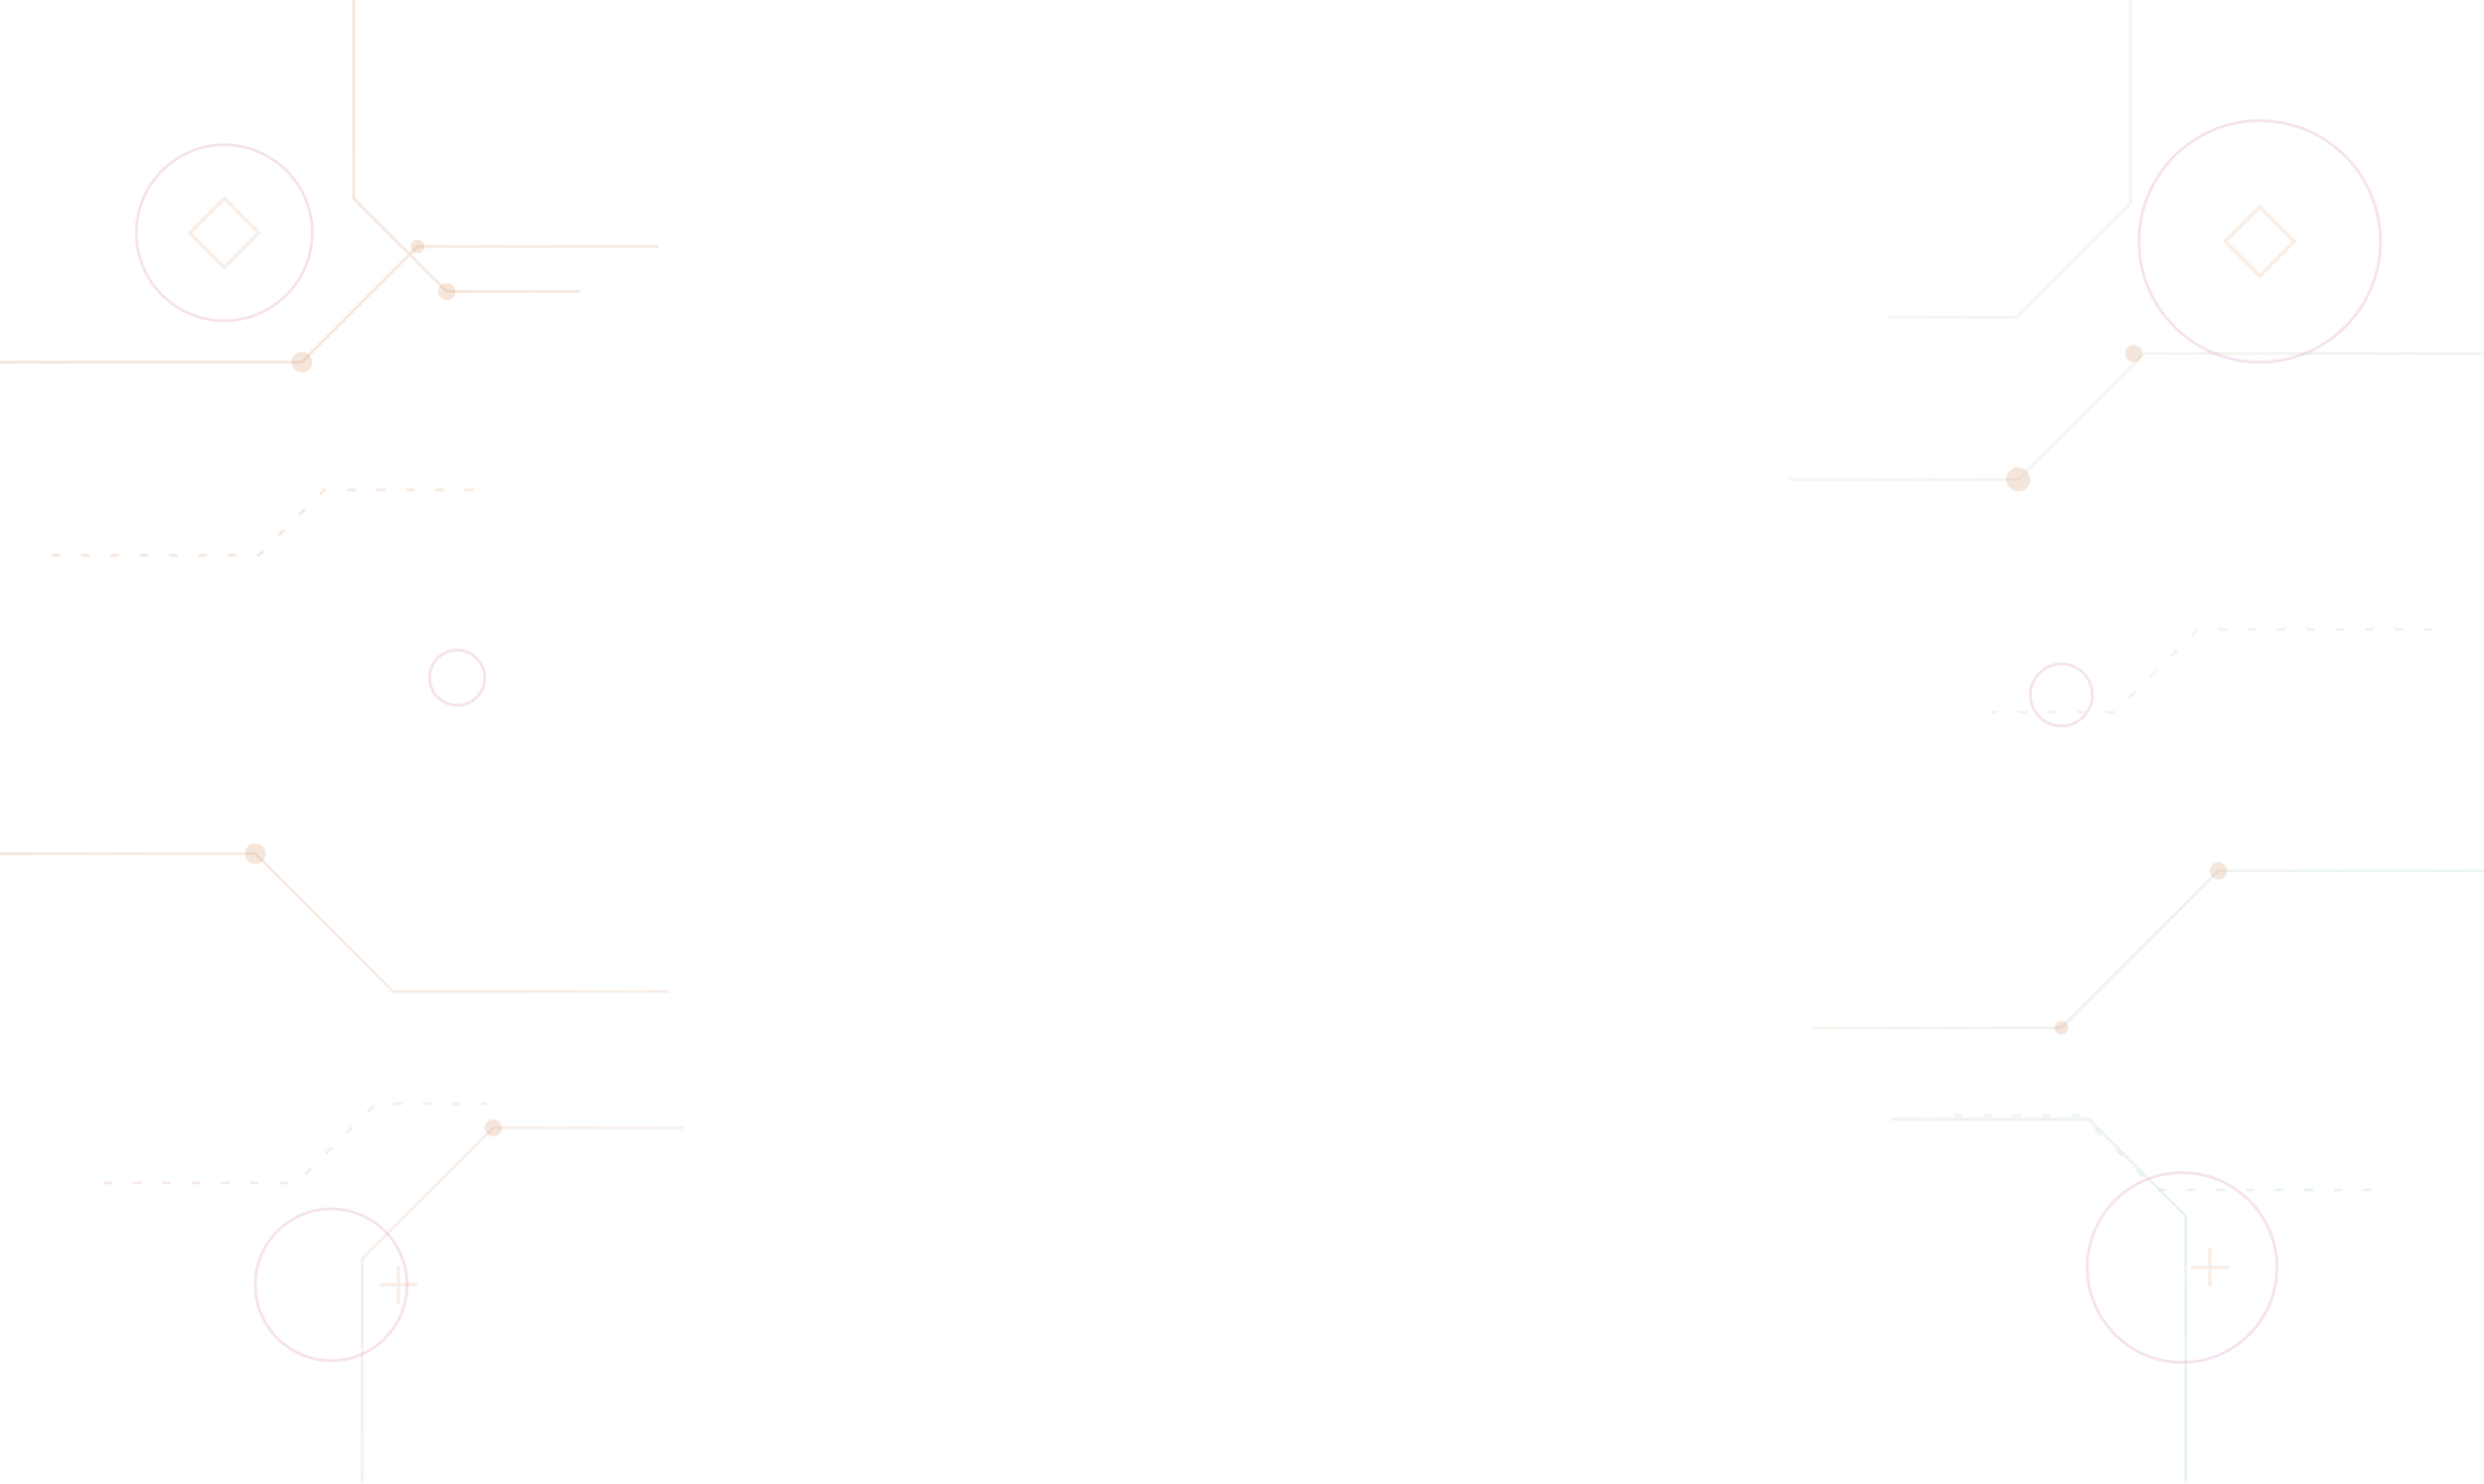
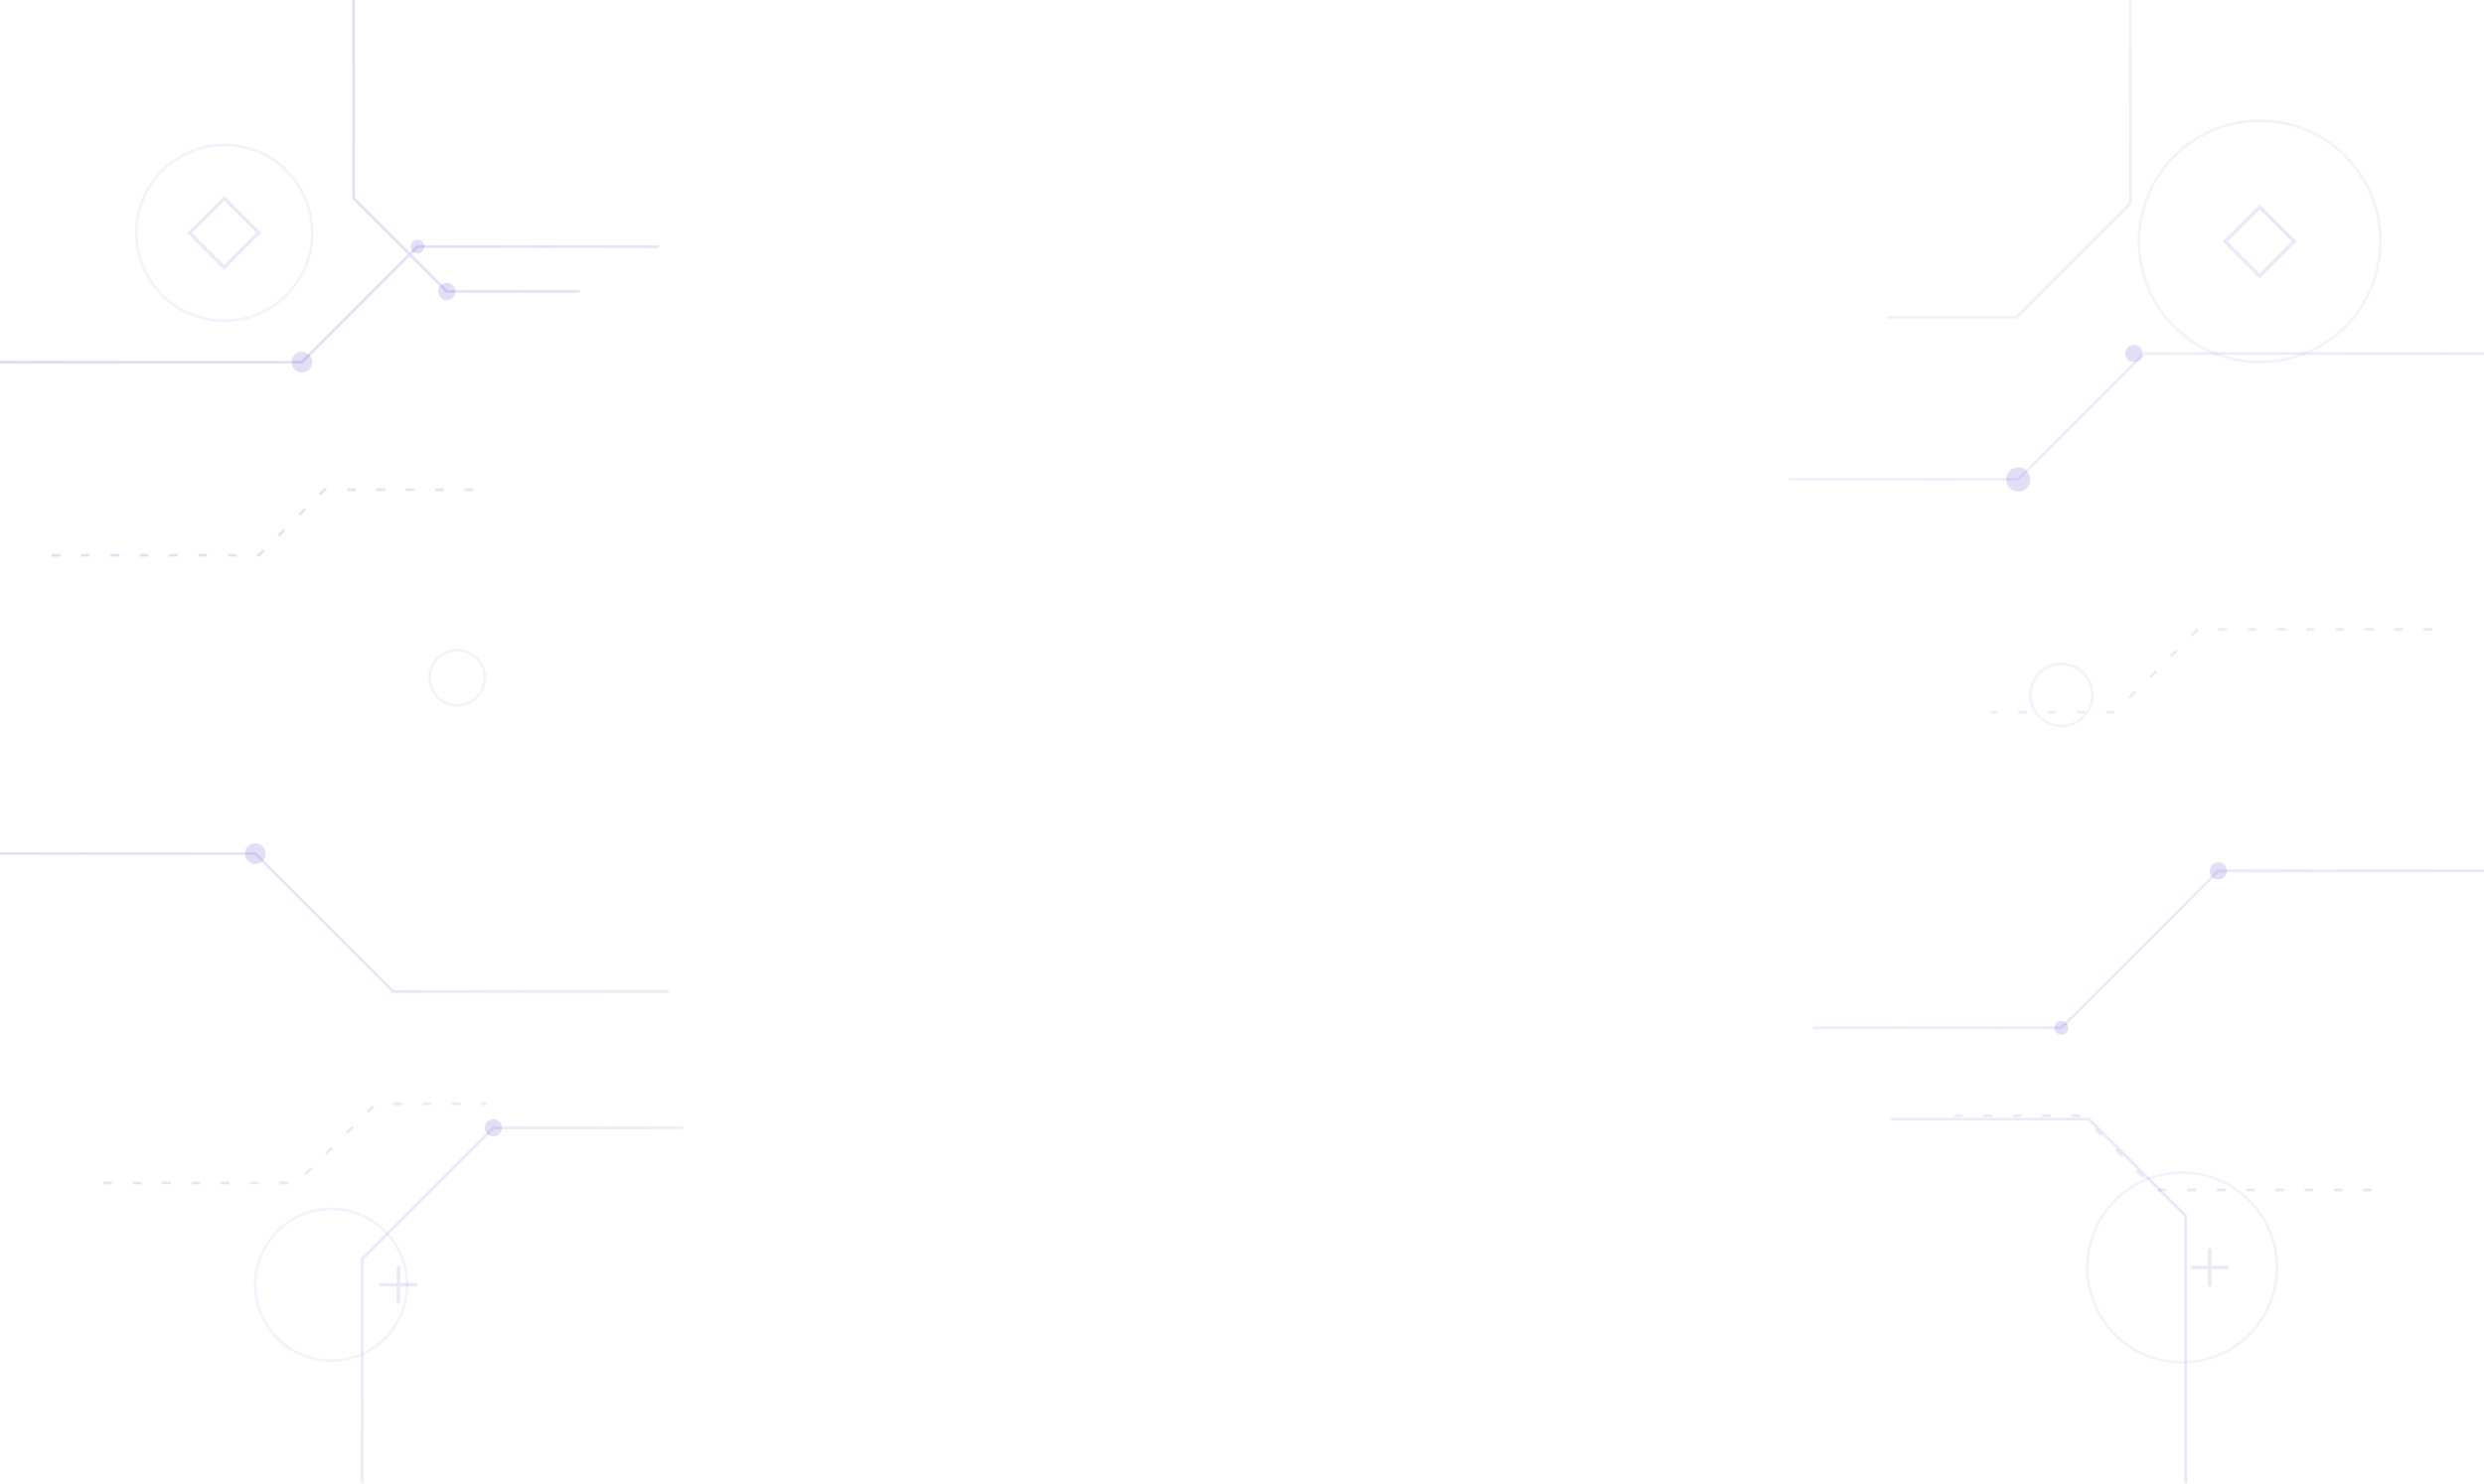
<svg xmlns="http://www.w3.org/2000/svg" viewBox="0 0 1440 860" fill="none" aria-hidden="true">
  <defs>
    <linearGradient id="a" x1="0" y1="0" x2="1440" y2="860" gradientUnits="userSpaceOnUse">
-       <stop stop-color="#C36C31" stop-opacity=".2" />
-       <stop offset=".55" stop-color="#C36C31" stop-opacity=".06" />
-       <stop offset="1" stop-color="#44D2C3" stop-opacity=".18" />
+       <stop stop-color="#5B3FC4" stop-opacity=".2" />
+       <stop offset=".55" stop-color="#5B3FC4" stop-opacity=".06" />
+       <stop offset="1" stop-color="#7A5FE0" stop-opacity=".18" />
    </linearGradient>
  </defs>
  <g stroke="url(#a)" stroke-width="1.6">
    <path d="M-20 210h195l67-67h140M-20 495h168l80 80h160M1458 205h-215l-73 73h-133M1458 505h-172l-91 91h-144M205 0v115l54 54h77M1235 0v118l-66 66h-75M210 860V730l76-76h110M1267 860V705l-56-56h-115" />
    <path d="M30 322h120l38-38h88M1410 365h-136l-48 48h-72M60 686h112l46-46h64M1375 690h-125l-43-43h-81" stroke-dasharray="5 12" />
  </g>
-   <g fill="#C36C31" fill-opacity=".17">
+   <g fill="#5B3FC4" fill-opacity=".17">
    <circle cx="175" cy="210" r="6" />
    <circle cx="242" cy="143" r="4" />
    <circle cx="148" cy="495" r="6" />
    <circle cx="1237" cy="205" r="5" />
    <circle cx="1170" cy="278" r="7" />
    <circle cx="1286" cy="505" r="5" />
    <circle cx="1195" cy="596" r="4" />
    <circle cx="259" cy="169" r="5" />
    <circle cx="286" cy="654" r="5" />
  </g>
-   <g stroke="#C74097" stroke-opacity=".15" stroke-width="1.6">
+   <g stroke="#B7A8F4" stroke-opacity=".15" stroke-width="1.6">
    <circle cx="130" cy="135" r="51" />
    <circle cx="1310" cy="140" r="70" />
    <circle cx="1265" cy="735" r="55" />
    <circle cx="192" cy="745" r="44" />
    <circle cx="1195" cy="403" r="18" />
    <circle cx="265" cy="393" r="16" />
  </g>
-   <g stroke="#C36C31" stroke-opacity=".12" stroke-width="2">
+   <g stroke="#5B3FC4" stroke-opacity=".12" stroke-width="2">
    <path d="m150 135-20-20-20 20 20 20 20-20Zm1180 5-20-20-20 20 20 20 20-20ZM220 745h22m-11-11v22m1039-21h22m-11-11v22" />
  </g>
</svg>
